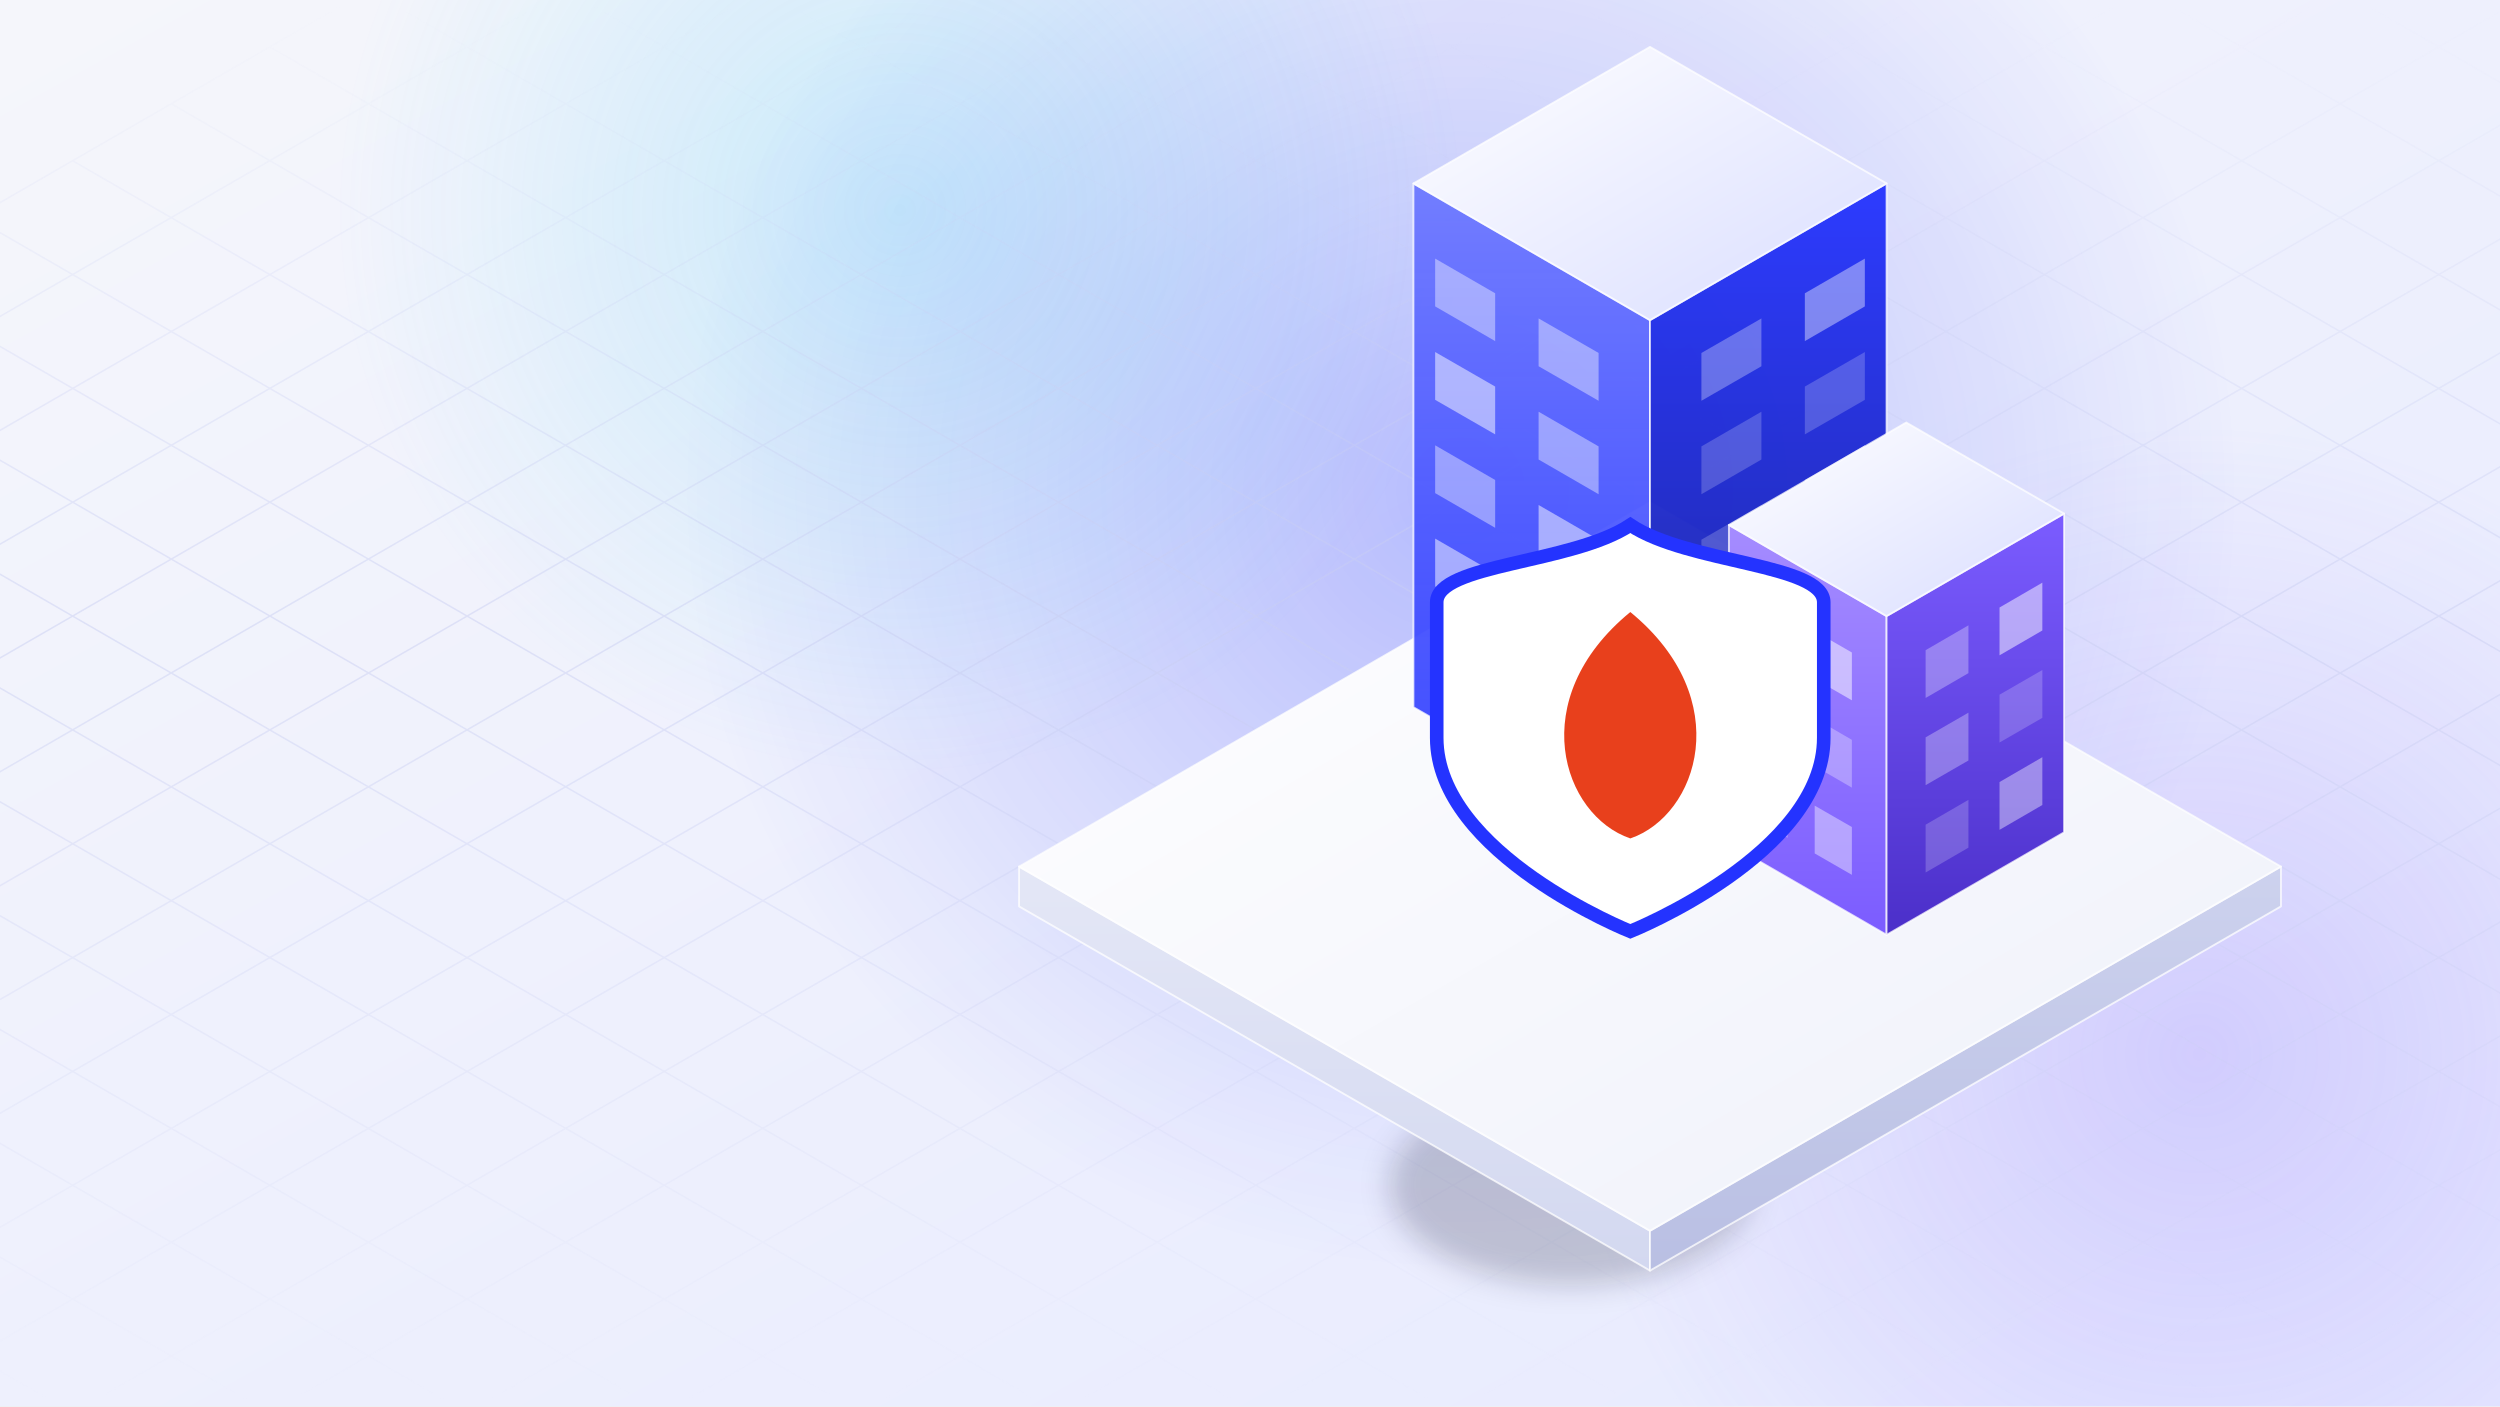
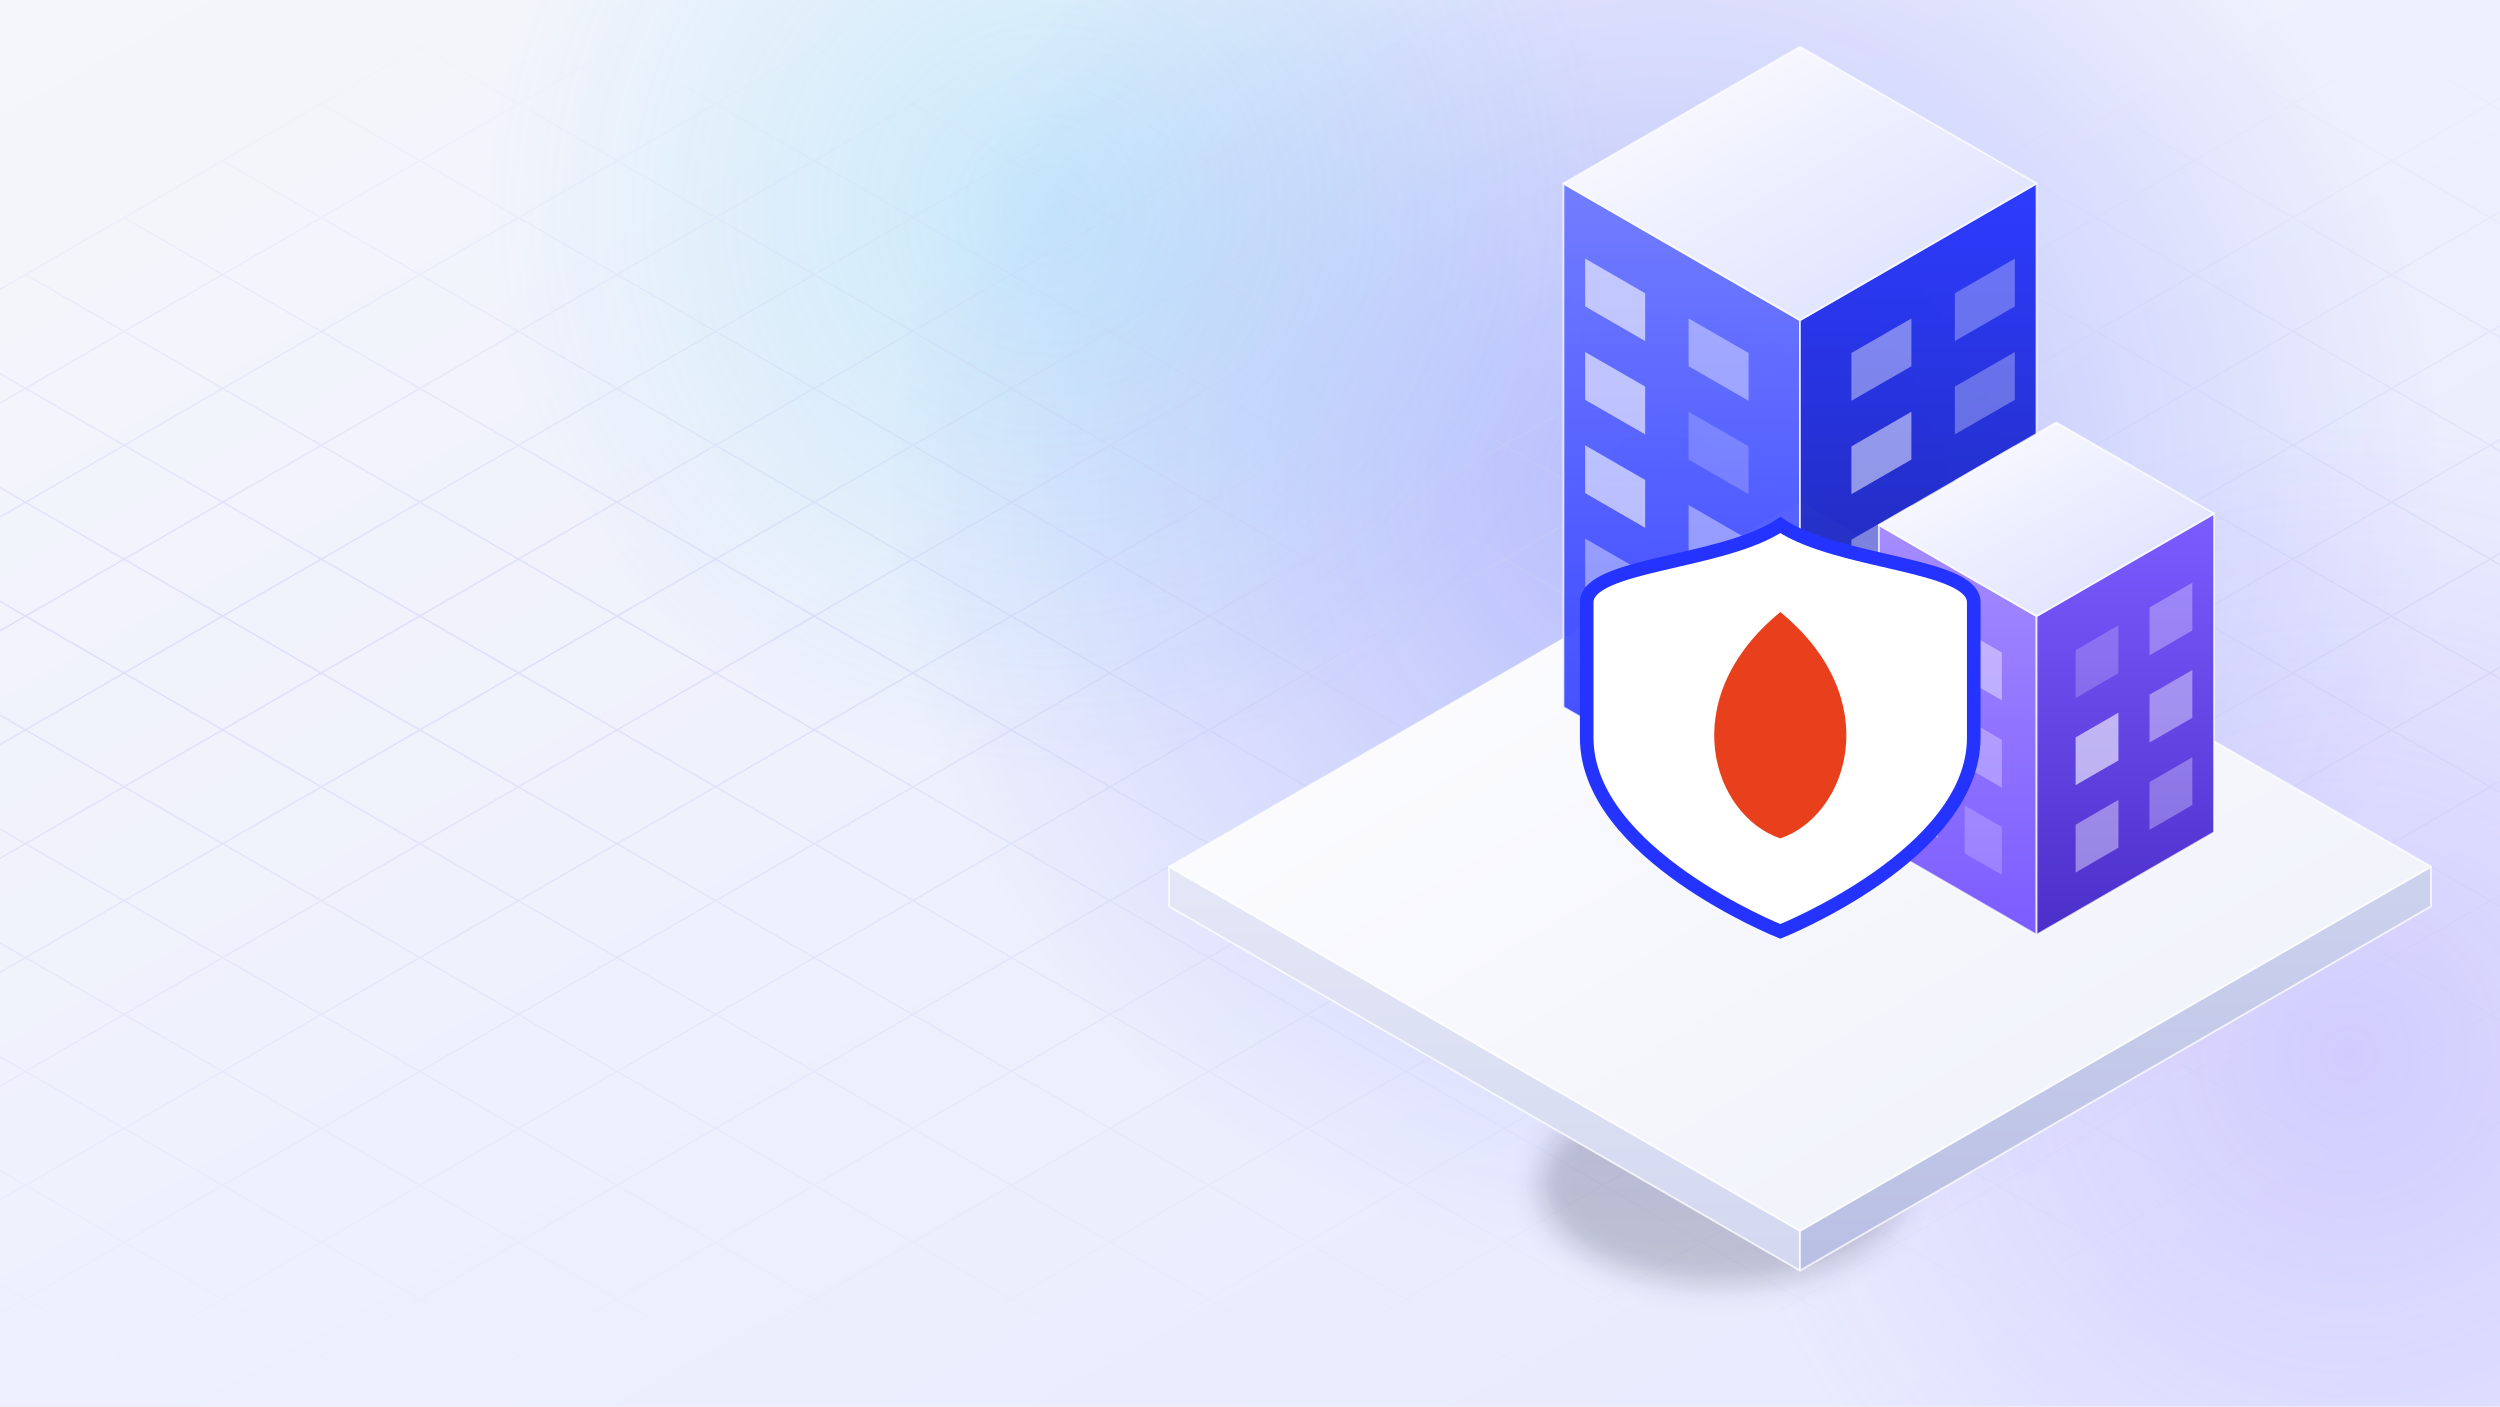
<svg xmlns="http://www.w3.org/2000/svg" viewBox="0 0 1600 900" preserveAspectRatio="xMidYMid slice">
  <defs>
    <linearGradient id="gBg" x1="0" y1="0" x2="1" y2="1">
      <stop offset="0" stop-color="#F5F6FB" />
      <stop offset="1" stop-color="#E7EAFF" />
    </linearGradient>
    <radialGradient id="gB1">
      <stop offset="0" stop-color="#2433FF" stop-opacity="0.28" />
      <stop offset="1" stop-color="#2433FF" stop-opacity="0" />
    </radialGradient>
    <radialGradient id="gB2">
      <stop offset="0" stop-color="#7B5CFF" stop-opacity="0.22" />
      <stop offset="1" stop-color="#7B5CFF" stop-opacity="0" />
    </radialGradient>
    <radialGradient id="gB3">
      <stop offset="0" stop-color="#38C6F4" stop-opacity="0.22" />
      <stop offset="1" stop-color="#38C6F4" stop-opacity="0" />
    </radialGradient>
    <radialGradient id="gGlow">
      <stop offset="0" stop-color="#8D98FF" stop-opacity=".55" />
      <stop offset="1" stop-color="#8D98FF" stop-opacity="0" />
    </radialGradient>
    <linearGradient id="gTop" x1="0" y1="0" x2="1" y2="1">
      <stop offset="0" stop-color="#FFFFFF" />
      <stop offset="1" stop-color="#D9DDFF" />
    </linearGradient>
    <linearGradient id="gLeft" x1="0" y1="0" x2="0" y2="1">
      <stop offset="0" stop-color="#6E79FF" stop-opacity=".95" />
      <stop offset="1" stop-color="#2433FF" stop-opacity=".9" />
    </linearGradient>
    <linearGradient id="gRight" x1="0" y1="0" x2="0" y2="1">
      <stop offset="0" stop-color="#2433FF" stop-opacity=".95" />
      <stop offset="1" stop-color="#121A8F" stop-opacity=".95" />
    </linearGradient>
    <linearGradient id="gLeftV" x1="0" y1="0" x2="0" y2="1">
      <stop offset="0" stop-color="#A58CFF" />
      <stop offset="1" stop-color="#7B5CFF" />
    </linearGradient>
    <linearGradient id="gRightV" x1="0" y1="0" x2="0" y2="1">
      <stop offset="0" stop-color="#7B5CFF" />
      <stop offset="1" stop-color="#4B2FC9" />
    </linearGradient>
    <linearGradient id="gLeftC" x1="0" y1="0" x2="0" y2="1">
      <stop offset="0" stop-color="#8BE0FF" />
      <stop offset="1" stop-color="#38C6F4" />
    </linearGradient>
    <linearGradient id="gRightC" x1="0" y1="0" x2="0" y2="1">
      <stop offset="0" stop-color="#38C6F4" />
      <stop offset="1" stop-color="#1C8FC4" />
    </linearGradient>
    <linearGradient id="gLeftR" x1="0" y1="0" x2="0" y2="1">
      <stop offset="0" stop-color="#FF8A6A" />
      <stop offset="1" stop-color="#E8401C" />
    </linearGradient>
    <linearGradient id="gRightR" x1="0" y1="0" x2="0" y2="1">
      <stop offset="0" stop-color="#E8401C" />
      <stop offset="1" stop-color="#A82A0E" />
    </linearGradient>
    <linearGradient id="gTopW" x1="0" y1="0" x2="1" y2="1">
      <stop offset="0" stop-color="#FFFFFF" />
      <stop offset="1" stop-color="#EEF0FA" />
    </linearGradient>
    <linearGradient id="gLeftW" x1="0" y1="0" x2="0" y2="1">
      <stop offset="0" stop-color="#E4E7F6" />
      <stop offset="1" stop-color="#D3D8F0" />
    </linearGradient>
    <linearGradient id="gRightW" x1="0" y1="0" x2="0" y2="1">
      <stop offset="0" stop-color="#CDD2EE" />
      <stop offset="1" stop-color="#B9BFE3" />
    </linearGradient>
    <linearGradient id="gFade" x1="0" y1="0" x2="0" y2="1">
      <stop offset="0" stop-color="#fff" stop-opacity="0" />
      <stop offset=".45" stop-color="#fff" stop-opacity="1" />
      <stop offset="1" stop-color="#fff" stop-opacity="0" />
    </linearGradient>
    <mask id="mGrid">
      <rect width="100%" height="100%" fill="url(#gFade)" />
    </mask>
    <filter id="fSoft" x="-50%" y="-50%" width="200%" height="200%">
      <feGaussianBlur stdDeviation="9" />
    </filter>
  </defs>
  <defs>
    <radialGradient id="gNode0" cx=".35" cy=".3">
      <stop offset="0" stop-color="#fff" />
      <stop offset=".35" stop-color="#2433FF" />
      <stop offset="1" stop-color="#121A8F" />
    </radialGradient>
    <radialGradient id="gNode1" cx=".35" cy=".3">
      <stop offset="0" stop-color="#fff" />
      <stop offset=".35" stop-color="#7B5CFF" />
      <stop offset="1" stop-color="#4B2FC9" />
    </radialGradient>
    <radialGradient id="gNode2" cx=".35" cy=".3">
      <stop offset="0" stop-color="#fff" />
      <stop offset=".35" stop-color="#38C6F4" />
      <stop offset="1" stop-color="#1C8FC4" />
    </radialGradient>
  </defs>
  <rect width="100%" height="100%" fill="url(#gBg)" />
-   <circle cx="934.9" cy="315" r="495" fill="url(#gB1)" />
-   <circle cx="1408" cy="675" r="405" fill="url(#gB2)" />
-   <circle cx="576" cy="135" r="360" fill="url(#gB3)" />
+   <circle cx="1065.8" cy="315" r="495" fill="url(#gB1)" />
+   <circle cx="1504" cy="675" r="405" fill="url(#gB2)" />
+   <circle cx="672" cy="135" r="360" fill="url(#gB3)" />
  <g stroke="#C9CEF2" stroke-width="1" opacity="0.5" mask="url(#mGrid)">
-     <line x1="1056" y1="-480" x2="-710.7" y2="540" />
-     <line x1="1056" y1="-480" x2="2822.7" y2="540" />
-     <line x1="1119.1" y1="-443.6" x2="-647.6" y2="576.4" />
-     <line x1="992.9" y1="-443.6" x2="2759.6" y2="576.4" />
-     <line x1="1182.2" y1="-407.1" x2="-584.5" y2="612.9" />
-     <line x1="929.8" y1="-407.1" x2="2696.5" y2="612.9" />
-     <line x1="1245.3" y1="-370.7" x2="-521.4" y2="649.3" />
-     <line x1="866.7" y1="-370.7" x2="2633.4" y2="649.3" />
-     <line x1="1308.4" y1="-334.3" x2="-458.3" y2="685.7" />
-     <line x1="803.6" y1="-334.3" x2="2570.3" y2="685.7" />
-     <line x1="1371.5" y1="-297.9" x2="-395.2" y2="722.1" />
-     <line x1="740.5" y1="-297.9" x2="2507.2" y2="722.1" />
-     <line x1="1434.6" y1="-261.4" x2="-332.1" y2="758.6" />
-     <line x1="677.4" y1="-261.4" x2="2444.1" y2="758.6" />
-     <line x1="1497.7" y1="-225" x2="-269" y2="795" />
-     <line x1="614.3" y1="-225" x2="2381" y2="795" />
-     <line x1="1560.8" y1="-188.6" x2="-205.9" y2="831.4" />
-     <line x1="551.2" y1="-188.6" x2="2317.9" y2="831.4" />
-     <line x1="1623.9" y1="-152.1" x2="-142.8" y2="867.9" />
-     <line x1="488.1" y1="-152.1" x2="2254.8" y2="867.9" />
-     <line x1="1687" y1="-115.7" x2="-79.7" y2="904.3" />
-     <line x1="425" y1="-115.7" x2="2191.7" y2="904.3" />
-     <line x1="1750.1" y1="-79.3" x2="-16.6" y2="940.7" />
-     <line x1="361.9" y1="-79.3" x2="2128.6" y2="940.7" />
-     <line x1="1813.2" y1="-42.9" x2="46.5" y2="977.1" />
-     <line x1="298.8" y1="-42.9" x2="2065.5" y2="977.1" />
-     <line x1="1876.2" y1="-6.4" x2="109.6" y2="1013.6" />
-     <line x1="235.8" y1="-6.4" x2="2002.4" y2="1013.6" />
-     <line x1="1939.3" y1="30" x2="172.7" y2="1050" />
-     <line x1="172.7" y1="30" x2="1939.3" y2="1050" />
-     <line x1="2002.4" y1="66.4" x2="235.8" y2="1086.4" />
-     <line x1="109.6" y1="66.4" x2="1876.2" y2="1086.4" />
-     <line x1="2065.5" y1="102.9" x2="298.8" y2="1122.9" />
-     <line x1="46.5" y1="102.9" x2="1813.2" y2="1122.9" />
-     <line x1="2128.6" y1="139.3" x2="361.9" y2="1159.3" />
-     <line x1="-16.6" y1="139.3" x2="1750.1" y2="1159.3" />
-     <line x1="2191.7" y1="175.7" x2="425" y2="1195.7" />
-     <line x1="-79.7" y1="175.7" x2="1687" y2="1195.7" />
-     <line x1="2254.8" y1="212.1" x2="488.1" y2="1232.1" />
-     <line x1="-142.8" y1="212.1" x2="1623.9" y2="1232.1" />
-     <line x1="2317.9" y1="248.6" x2="551.2" y2="1268.6" />
-     <line x1="-205.9" y1="248.6" x2="1560.8" y2="1268.6" />
-     <line x1="2381" y1="285" x2="614.3" y2="1305" />
-     <line x1="-269" y1="285" x2="1497.7" y2="1305" />
-     <line x1="2444.1" y1="321.4" x2="677.4" y2="1341.4" />
-     <line x1="-332.1" y1="321.4" x2="1434.6" y2="1341.4" />
-     <line x1="2507.2" y1="357.9" x2="740.5" y2="1377.9" />
-     <line x1="-395.2" y1="357.9" x2="1371.5" y2="1377.9" />
-     <line x1="2570.3" y1="394.3" x2="803.6" y2="1414.3" />
-     <line x1="-458.3" y1="394.3" x2="1308.4" y2="1414.3" />
-     <line x1="2633.4" y1="430.7" x2="866.7" y2="1450.7" />
-     <line x1="-521.4" y1="430.7" x2="1245.3" y2="1450.7" />
-     <line x1="2696.5" y1="467.1" x2="929.8" y2="1487.1" />
-     <line x1="-584.5" y1="467.1" x2="1182.2" y2="1487.1" />
-     <line x1="2759.6" y1="503.6" x2="992.9" y2="1523.6" />
-     <line x1="-647.6" y1="503.6" x2="1119.1" y2="1523.6" />
-     <line x1="2822.7" y1="540" x2="1056" y2="1560" />
-     <line x1="-710.7" y1="540" x2="1056" y2="1560" />
-   </g>
-   <ellipse cx="1005.5" cy="758.6" rx="116.6" ry="64.1" fill="#0A0E2A" opacity="0.2" filter="url(#fSoft)" />
-   <g>
-     <polygon points="652.2,580.1 1056,813.2 1056,787.7 652.2,554.6" fill="url(#gLeftW)" stroke="rgba(255,255,255,.75)" stroke-width="1.2" stroke-linejoin="round" />
-     <polygon points="1459.8,580.1 1056,813.2 1056,787.7 1459.8,554.6" fill="url(#gRightW)" stroke="rgba(255,255,255,.75)" stroke-width="1.2" stroke-linejoin="round" />
-     <polygon points="1056,321.4 1459.8,554.6 1056,787.7 652.2,554.6" fill="url(#gTopW)" stroke="rgba(255,255,255,.75)" stroke-width="1.2" stroke-linejoin="round" />
-   </g>
-   <g>
-     <polygon points="904.6,452.6 1056,540 1056,204.9 904.6,117.4" fill="url(#gLeft)" stroke="rgba(255,255,255,.75)" stroke-width="1.2" stroke-linejoin="round" />
-     <polygon points="1207.4,452.6 1056,540 1056,204.9 1207.4,117.4" fill="url(#gRight)" stroke="rgba(255,255,255,.75)" stroke-width="1.2" stroke-linejoin="round" />
-     <polygon points="1056,30 1207.4,117.4 1056,204.9 904.6,117.4" fill="url(#gTop)" stroke="rgba(255,255,255,.75)" stroke-width="1.2" stroke-linejoin="round" />
-     <polygon points="918.5,435.1 956.9,457.3 956.9,426.7 918.5,404.5" fill="#FFFFFF" opacity="0.5" />
-     <polygon points="984.7,473.3 1023.1,495.5 1023.1,464.9 984.7,442.7" fill="#FFFFFF" opacity="0.3" />
-     <polygon points="1193.5,435.1 1155.1,457.3 1155.1,426.7 1193.5,404.5" fill="#FFFFFF" opacity="0.2" />
-     <polygon points="1127.3,473.3 1088.9,495.5 1088.9,464.9 1127.3,442.7" fill="#FFFFFF" opacity="0.5" />
-     <polygon points="918.5,375.3 956.9,397.5 956.9,366.9 918.5,344.7" fill="#FFFFFF" opacity="0.5" />
-     <polygon points="984.7,413.6 1023.1,435.8 1023.1,405.2 984.7,383" fill="#FFFFFF" opacity="0.5" />
-     <polygon points="1193.5,375.3 1155.1,397.5 1155.1,366.9 1193.5,344.7" fill="#FFFFFF" opacity="0.3" />
-     <polygon points="1127.3,413.6 1088.9,435.8 1088.9,405.2 1127.3,383" fill="#FFFFFF" opacity="0.5" />
-     <polygon points="918.5,315.6 956.9,337.8 956.9,307.2 918.5,285" fill="#FFFFFF" opacity="0.4" />
-     <polygon points="984.7,353.9 1023.1,376 1023.1,345.4 984.7,323.2" fill="#FFFFFF" opacity="0.5" />
-     <polygon points="1193.5,315.6 1155.1,337.8 1155.1,307.2 1193.5,285" fill="#FFFFFF" opacity="0.6" />
-     <polygon points="1127.3,353.9 1088.9,376 1088.9,345.4 1127.3,323.2" fill="#FFFFFF" opacity="0.2" />
-     <polygon points="918.5,255.9 956.9,278 956.9,247.4 918.5,225.3" fill="#FFFFFF" opacity="0.5" />
-     <polygon points="984.7,294.1 1023.1,316.3 1023.1,285.7 984.7,263.5" fill="#FFFFFF" opacity="0.4" />
-     <polygon points="1193.5,255.9 1155.1,278 1155.1,247.4 1193.5,225.3" fill="#FFFFFF" opacity="0.2" />
-     <polygon points="1127.3,294.1 1088.9,316.3 1088.9,285.7 1127.3,263.5" fill="#FFFFFF" opacity="0.2" />
-     <polygon points="918.5,196.1 956.9,218.3 956.9,187.7 918.5,165.5" fill="#FFFFFF" opacity="0.4" />
-     <polygon points="984.7,234.4 1023.1,256.5 1023.1,225.9 984.7,203.8" fill="#FFFFFF" opacity="0.4" />
-     <polygon points="1193.5,196.1 1155.1,218.3 1155.1,187.7 1193.5,165.5" fill="#FFFFFF" opacity="0.4" />
-     <polygon points="1127.3,234.4 1088.9,256.5 1088.9,225.9 1127.3,203.8" fill="#FFFFFF" opacity="0.3" />
-   </g>
-   <g>
-     <polygon points="1106.5,540 1207.4,598.3 1207.4,394.3 1106.5,336" fill="url(#gLeftV)" stroke="rgba(255,255,255,.75)" stroke-width="1.2" stroke-linejoin="round" />
-     <polygon points="1321,532.7 1207.4,598.3 1207.4,394.3 1321,328.7" fill="url(#gRightV)" stroke="rgba(255,255,255,.75)" stroke-width="1.2" stroke-linejoin="round" />
-     <polygon points="1220,270.4 1321,328.7 1207.4,394.3 1106.5,336" fill="url(#gTop)" stroke="rgba(255,255,255,.75)" stroke-width="1.2" stroke-linejoin="round" />
-     <polygon points="1120.4,522.5 1144.1,536.2 1144.1,505.6 1120.4,491.9" fill="#FFFFFF" opacity="0.3" />
-     <polygon points="1161.4,546.2 1185.2,559.9 1185.2,529.3 1161.4,515.6" fill="#FFFFFF" opacity="0.4" />
-     <polygon points="1307.1,515.2 1279.7,531.1 1279.7,500.5 1307.1,484.6" fill="#FFFFFF" opacity="0.4" />
-     <polygon points="1259.8,542.5 1232.4,558.4 1232.4,527.8 1259.8,511.9" fill="#FFFFFF" opacity="0.2" />
-     <polygon points="1120.4,466.7 1144.1,480.4 1144.1,449.8 1120.4,436.1" fill="#FFFFFF" opacity="0.2" />
-     <polygon points="1161.4,490.3 1185.2,504.1 1185.2,473.5 1161.4,459.7" fill="#FFFFFF" opacity="0.3" />
-     <polygon points="1307.1,459.4 1279.7,475.2 1279.7,444.6 1307.1,428.8" fill="#FFFFFF" opacity="0.2" />
-     <polygon points="1259.8,486.7 1232.4,502.5 1232.4,471.9 1259.8,456.1" fill="#FFFFFF" opacity="0.3" />
-     <polygon points="1120.4,410.8 1144.1,424.5 1144.1,393.9 1120.4,380.2" fill="#FFFFFF" opacity="0.4" />
-     <polygon points="1161.4,434.5 1185.2,448.2 1185.2,417.6 1161.4,403.9" fill="#FFFFFF" opacity="0.5" />
-     <polygon points="1307.1,403.5 1279.7,419.4 1279.7,388.8 1307.1,372.9" fill="#FFFFFF" opacity="0.5" />
-     <polygon points="1259.8,430.8 1232.4,446.7 1232.4,416.1 1259.8,400.2" fill="#FFFFFF" opacity="0.3" />
-   </g>
-   <g>
-     <path d="M1043.4 336 C1080.5 360.8 1167.2 360.8 1167.2 385.5 L1167.2 472.2 C1167.2 546.6 1043.4 596.1 1043.4 596.1 C1043.4 596.1 919.5 546.6 919.5 472.2 L919.5 385.5 C919.5 360.8 1006.2 360.8 1043.4 336Z" fill="#fff" stroke="#2433FF" stroke-width="8.7" />
-     <path d="M1043.4 391.7 C1111.5 447.5 1086.7 521.8 1043.4 536.6 C1000 521.8 975.3 447.5 1043.4 391.7Z" fill="#E8401C" />
+     <line x1="1152" y1="-480" x2="-614.7" y2="540" />
+     <line x1="1152" y1="-480" x2="2918.7" y2="540" />
+     <line x1="1215.1" y1="-443.6" x2="-551.6" y2="576.4" />
+     <line x1="1088.9" y1="-443.6" x2="2855.6" y2="576.4" />
+     <line x1="1278.2" y1="-407.1" x2="-488.5" y2="612.9" />
+     <line x1="1025.8" y1="-407.1" x2="2792.5" y2="612.9" />
+     <line x1="1341.3" y1="-370.7" x2="-425.4" y2="649.3" />
+     <line x1="962.7" y1="-370.7" x2="2729.4" y2="649.3" />
+     <line x1="1404.4" y1="-334.3" x2="-362.3" y2="685.7" />
+     <line x1="899.6" y1="-334.3" x2="2666.3" y2="685.7" />
+     <line x1="1467.5" y1="-297.9" x2="-299.2" y2="722.1" />
+     <line x1="836.5" y1="-297.9" x2="2603.2" y2="722.1" />
+     <line x1="1530.6" y1="-261.4" x2="-236.1" y2="758.6" />
+     <line x1="773.4" y1="-261.4" x2="2540.1" y2="758.6" />
+     <line x1="1593.7" y1="-225" x2="-173" y2="795" />
+     <line x1="710.3" y1="-225" x2="2477" y2="795" />
+     <line x1="1656.8" y1="-188.6" x2="-109.9" y2="831.4" />
+     <line x1="647.2" y1="-188.6" x2="2413.9" y2="831.4" />
+     <line x1="1719.9" y1="-152.1" x2="-46.8" y2="867.9" />
+     <line x1="584.1" y1="-152.1" x2="2350.8" y2="867.9" />
+     <line x1="1783" y1="-115.7" x2="16.3" y2="904.3" />
+     <line x1="521" y1="-115.7" x2="2287.7" y2="904.3" />
+     <line x1="1846.1" y1="-79.3" x2="79.4" y2="940.7" />
+     <line x1="457.9" y1="-79.3" x2="2224.6" y2="940.7" />
+     <line x1="1909.2" y1="-42.9" x2="142.5" y2="977.1" />
+     <line x1="394.8" y1="-42.9" x2="2161.5" y2="977.1" />
+     <line x1="1972.2" y1="-6.4" x2="205.6" y2="1013.6" />
+     <line x1="331.8" y1="-6.4" x2="2098.4" y2="1013.6" />
+     <line x1="2035.3" y1="30" x2="268.7" y2="1050" />
+     <line x1="268.7" y1="30" x2="2035.3" y2="1050" />
+     <line x1="2098.4" y1="66.4" x2="331.8" y2="1086.4" />
+     <line x1="205.6" y1="66.4" x2="1972.2" y2="1086.4" />
+     <line x1="2161.5" y1="102.9" x2="394.8" y2="1122.9" />
+     <line x1="142.5" y1="102.9" x2="1909.2" y2="1122.9" />
+     <line x1="2224.6" y1="139.3" x2="457.9" y2="1159.3" />
+     <line x1="79.4" y1="139.3" x2="1846.1" y2="1159.3" />
+     <line x1="2287.7" y1="175.7" x2="521" y2="1195.7" />
+     <line x1="16.3" y1="175.7" x2="1783" y2="1195.7" />
+     <line x1="2350.8" y1="212.1" x2="584.1" y2="1232.1" />
+     <line x1="-46.8" y1="212.1" x2="1719.9" y2="1232.1" />
+     <line x1="2413.9" y1="248.6" x2="647.2" y2="1268.6" />
+     <line x1="-109.9" y1="248.6" x2="1656.8" y2="1268.6" />
+     <line x1="2477" y1="285" x2="710.3" y2="1305" />
+     <line x1="-173" y1="285" x2="1593.7" y2="1305" />
+     <line x1="2540.1" y1="321.4" x2="773.4" y2="1341.4" />
+     <line x1="-236.1" y1="321.4" x2="1530.6" y2="1341.4" />
+     <line x1="2603.2" y1="357.9" x2="836.5" y2="1377.9" />
+     <line x1="-299.2" y1="357.9" x2="1467.5" y2="1377.9" />
+     <line x1="2666.3" y1="394.3" x2="899.6" y2="1414.3" />
+     <line x1="-362.3" y1="394.3" x2="1404.4" y2="1414.3" />
+     <line x1="2729.4" y1="430.7" x2="962.7" y2="1450.7" />
+     <line x1="-425.4" y1="430.7" x2="1341.3" y2="1450.7" />
+     <line x1="2792.5" y1="467.1" x2="1025.8" y2="1487.1" />
+     <line x1="-488.5" y1="467.1" x2="1278.2" y2="1487.1" />
+     <line x1="2855.6" y1="503.6" x2="1088.9" y2="1523.6" />
+     <line x1="-551.6" y1="503.6" x2="1215.1" y2="1523.6" />
+     <line x1="2918.7" y1="540" x2="1152" y2="1560" />
+     <line x1="-614.7" y1="540" x2="1152" y2="1560" />
+   </g>
+   <ellipse cx="1101.5" cy="758.6" rx="116.6" ry="64.1" fill="#0A0E2A" opacity="0.2" filter="url(#fSoft)" />
+   <g>
+     <polygon points="748.2,580.1 1152,813.2 1152,787.7 748.2,554.6" fill="url(#gLeftW)" stroke="rgba(255,255,255,.75)" stroke-width="1.2" stroke-linejoin="round" />
+     <polygon points="1555.8,580.1 1152,813.2 1152,787.7 1555.8,554.6" fill="url(#gRightW)" stroke="rgba(255,255,255,.75)" stroke-width="1.2" stroke-linejoin="round" />
+     <polygon points="1152,321.4 1555.8,554.6 1152,787.7 748.2,554.6" fill="url(#gTopW)" stroke="rgba(255,255,255,.75)" stroke-width="1.2" stroke-linejoin="round" />
+   </g>
+   <g>
+     <polygon points="1000.6,452.6 1152,540 1152,204.9 1000.6,117.4" fill="url(#gLeft)" stroke="rgba(255,255,255,.75)" stroke-width="1.2" stroke-linejoin="round" />
+     <polygon points="1303.4,452.6 1152,540 1152,204.9 1303.4,117.4" fill="url(#gRight)" stroke="rgba(255,255,255,.75)" stroke-width="1.2" stroke-linejoin="round" />
+     <polygon points="1152,30 1303.4,117.4 1152,204.9 1000.6,117.4" fill="url(#gTop)" stroke="rgba(255,255,255,.75)" stroke-width="1.2" stroke-linejoin="round" />
+     <polygon points="1014.5,435.1 1052.9,457.3 1052.9,426.7 1014.5,404.5" fill="#FFFFFF" opacity="0.2" />
+     <polygon points="1080.7,473.3 1119.1,495.5 1119.1,464.9 1080.7,442.7" fill="#FFFFFF" opacity="0.2" />
+     <polygon points="1289.5,435.1 1251.1,457.3 1251.1,426.7 1289.5,404.5" fill="#FFFFFF" opacity="0.4" />
+     <polygon points="1223.3,473.3 1184.9,495.5 1184.9,464.9 1223.3,442.7" fill="#FFFFFF" opacity="0.6" />
+     <polygon points="1014.5,375.3 1052.9,397.5 1052.9,366.9 1014.5,344.7" fill="#FFFFFF" opacity="0.4" />
+     <polygon points="1080.7,413.6 1119.1,435.8 1119.1,405.2 1080.7,383" fill="#FFFFFF" opacity="0.4" />
+     <polygon points="1289.5,375.3 1251.1,397.5 1251.1,366.9 1289.5,344.7" fill="#FFFFFF" opacity="0.2" />
+     <polygon points="1223.3,413.6 1184.9,435.8 1184.9,405.2 1223.3,383" fill="#FFFFFF" opacity="0.3" />
+     <polygon points="1014.5,315.6 1052.9,337.8 1052.9,307.2 1014.5,285" fill="#FFFFFF" opacity="0.6" />
+     <polygon points="1080.7,353.9 1119.1,376 1119.1,345.4 1080.7,323.2" fill="#FFFFFF" opacity="0.4" />
+     <polygon points="1289.5,315.6 1251.1,337.8 1251.1,307.2 1289.5,285" fill="#FFFFFF" opacity="0.4" />
+     <polygon points="1223.3,353.9 1184.9,376 1184.9,345.4 1223.3,323.2" fill="#FFFFFF" opacity="0.4" />
+     <polygon points="1014.5,255.9 1052.9,278 1052.9,247.4 1014.5,225.3" fill="#FFFFFF" opacity="0.6" />
+     <polygon points="1080.7,294.1 1119.1,316.3 1119.1,285.7 1080.7,263.5" fill="#FFFFFF" opacity="0.2" />
+     <polygon points="1289.5,255.9 1251.1,278 1251.1,247.4 1289.5,225.3" fill="#FFFFFF" opacity="0.3" />
+     <polygon points="1223.3,294.1 1184.9,316.3 1184.9,285.7 1223.3,263.5" fill="#FFFFFF" opacity="0.5" />
+     <polygon points="1014.5,196.1 1052.9,218.3 1052.9,187.7 1014.5,165.5" fill="#FFFFFF" opacity="0.6" />
+     <polygon points="1080.7,234.4 1119.1,256.5 1119.1,225.9 1080.7,203.8" fill="#FFFFFF" opacity="0.4" />
+     <polygon points="1289.5,196.1 1251.1,218.3 1251.1,187.7 1289.5,165.5" fill="#FFFFFF" opacity="0.3" />
+     <polygon points="1223.3,234.4 1184.9,256.5 1184.9,225.9 1223.3,203.8" fill="#FFFFFF" opacity="0.4" />
+   </g>
+   <g>
+     <polygon points="1202.5,540 1303.4,598.3 1303.4,394.3 1202.5,336" fill="url(#gLeftV)" stroke="rgba(255,255,255,.75)" stroke-width="1.2" stroke-linejoin="round" />
+     <polygon points="1417,532.7 1303.4,598.3 1303.4,394.3 1417,328.7" fill="url(#gRightV)" stroke="rgba(255,255,255,.75)" stroke-width="1.2" stroke-linejoin="round" />
+     <polygon points="1316,270.4 1417,328.7 1303.4,394.3 1202.5,336" fill="url(#gTop)" stroke="rgba(255,255,255,.75)" stroke-width="1.2" stroke-linejoin="round" />
+     <polygon points="1216.4,522.5 1240.1,536.2 1240.1,505.6 1216.4,491.9" fill="#FFFFFF" opacity="0.4" />
+     <polygon points="1257.4,546.2 1281.2,559.9 1281.2,529.3 1257.4,515.6" fill="#FFFFFF" opacity="0.2" />
+     <polygon points="1403.1,515.2 1375.7,531.1 1375.7,500.5 1403.1,484.6" fill="#FFFFFF" opacity="0.3" />
+     <polygon points="1355.8,542.5 1328.4,558.4 1328.4,527.8 1355.8,511.9" fill="#FFFFFF" opacity="0.4" />
+     <polygon points="1216.4,466.7 1240.1,480.4 1240.1,449.8 1216.4,436.1" fill="#FFFFFF" opacity="0.5" />
+     <polygon points="1257.4,490.3 1281.2,504.1 1281.2,473.5 1257.4,459.7" fill="#FFFFFF" opacity="0.3" />
+     <polygon points="1403.1,459.4 1375.7,475.2 1375.7,444.6 1403.1,428.8" fill="#FFFFFF" opacity="0.4" />
+     <polygon points="1355.8,486.7 1328.4,502.5 1328.4,471.9 1355.8,456.1" fill="#FFFFFF" opacity="0.6" />
+     <polygon points="1216.4,410.8 1240.1,424.5 1240.1,393.9 1216.4,380.2" fill="#FFFFFF" opacity="0.3" />
+     <polygon points="1257.4,434.5 1281.2,448.2 1281.2,417.6 1257.4,403.9" fill="#FFFFFF" opacity="0.4" />
+     <polygon points="1403.1,403.5 1375.7,419.4 1375.7,388.8 1403.1,372.9" fill="#FFFFFF" opacity="0.3" />
+     <polygon points="1355.8,430.8 1328.4,446.7 1328.4,416.1 1355.8,400.2" fill="#FFFFFF" opacity="0.2" />
+   </g>
+   <g>
+     <path d="M1139.4 336 C1176.5 360.8 1263.2 360.8 1263.2 385.5 L1263.2 472.2 C1263.2 546.6 1139.4 596.1 1139.4 596.1 C1139.4 596.1 1015.5 546.6 1015.5 472.2 L1015.5 385.5 C1015.5 360.8 1102.2 360.8 1139.4 336Z" fill="#fff" stroke="#2433FF" stroke-width="8.7" />
+     <path d="M1139.4 391.7 C1207.5 447.5 1182.7 521.8 1139.4 536.6 C1096 521.8 1071.3 447.5 1139.4 391.7Z" fill="#E8401C" />
  </g>
</svg>
